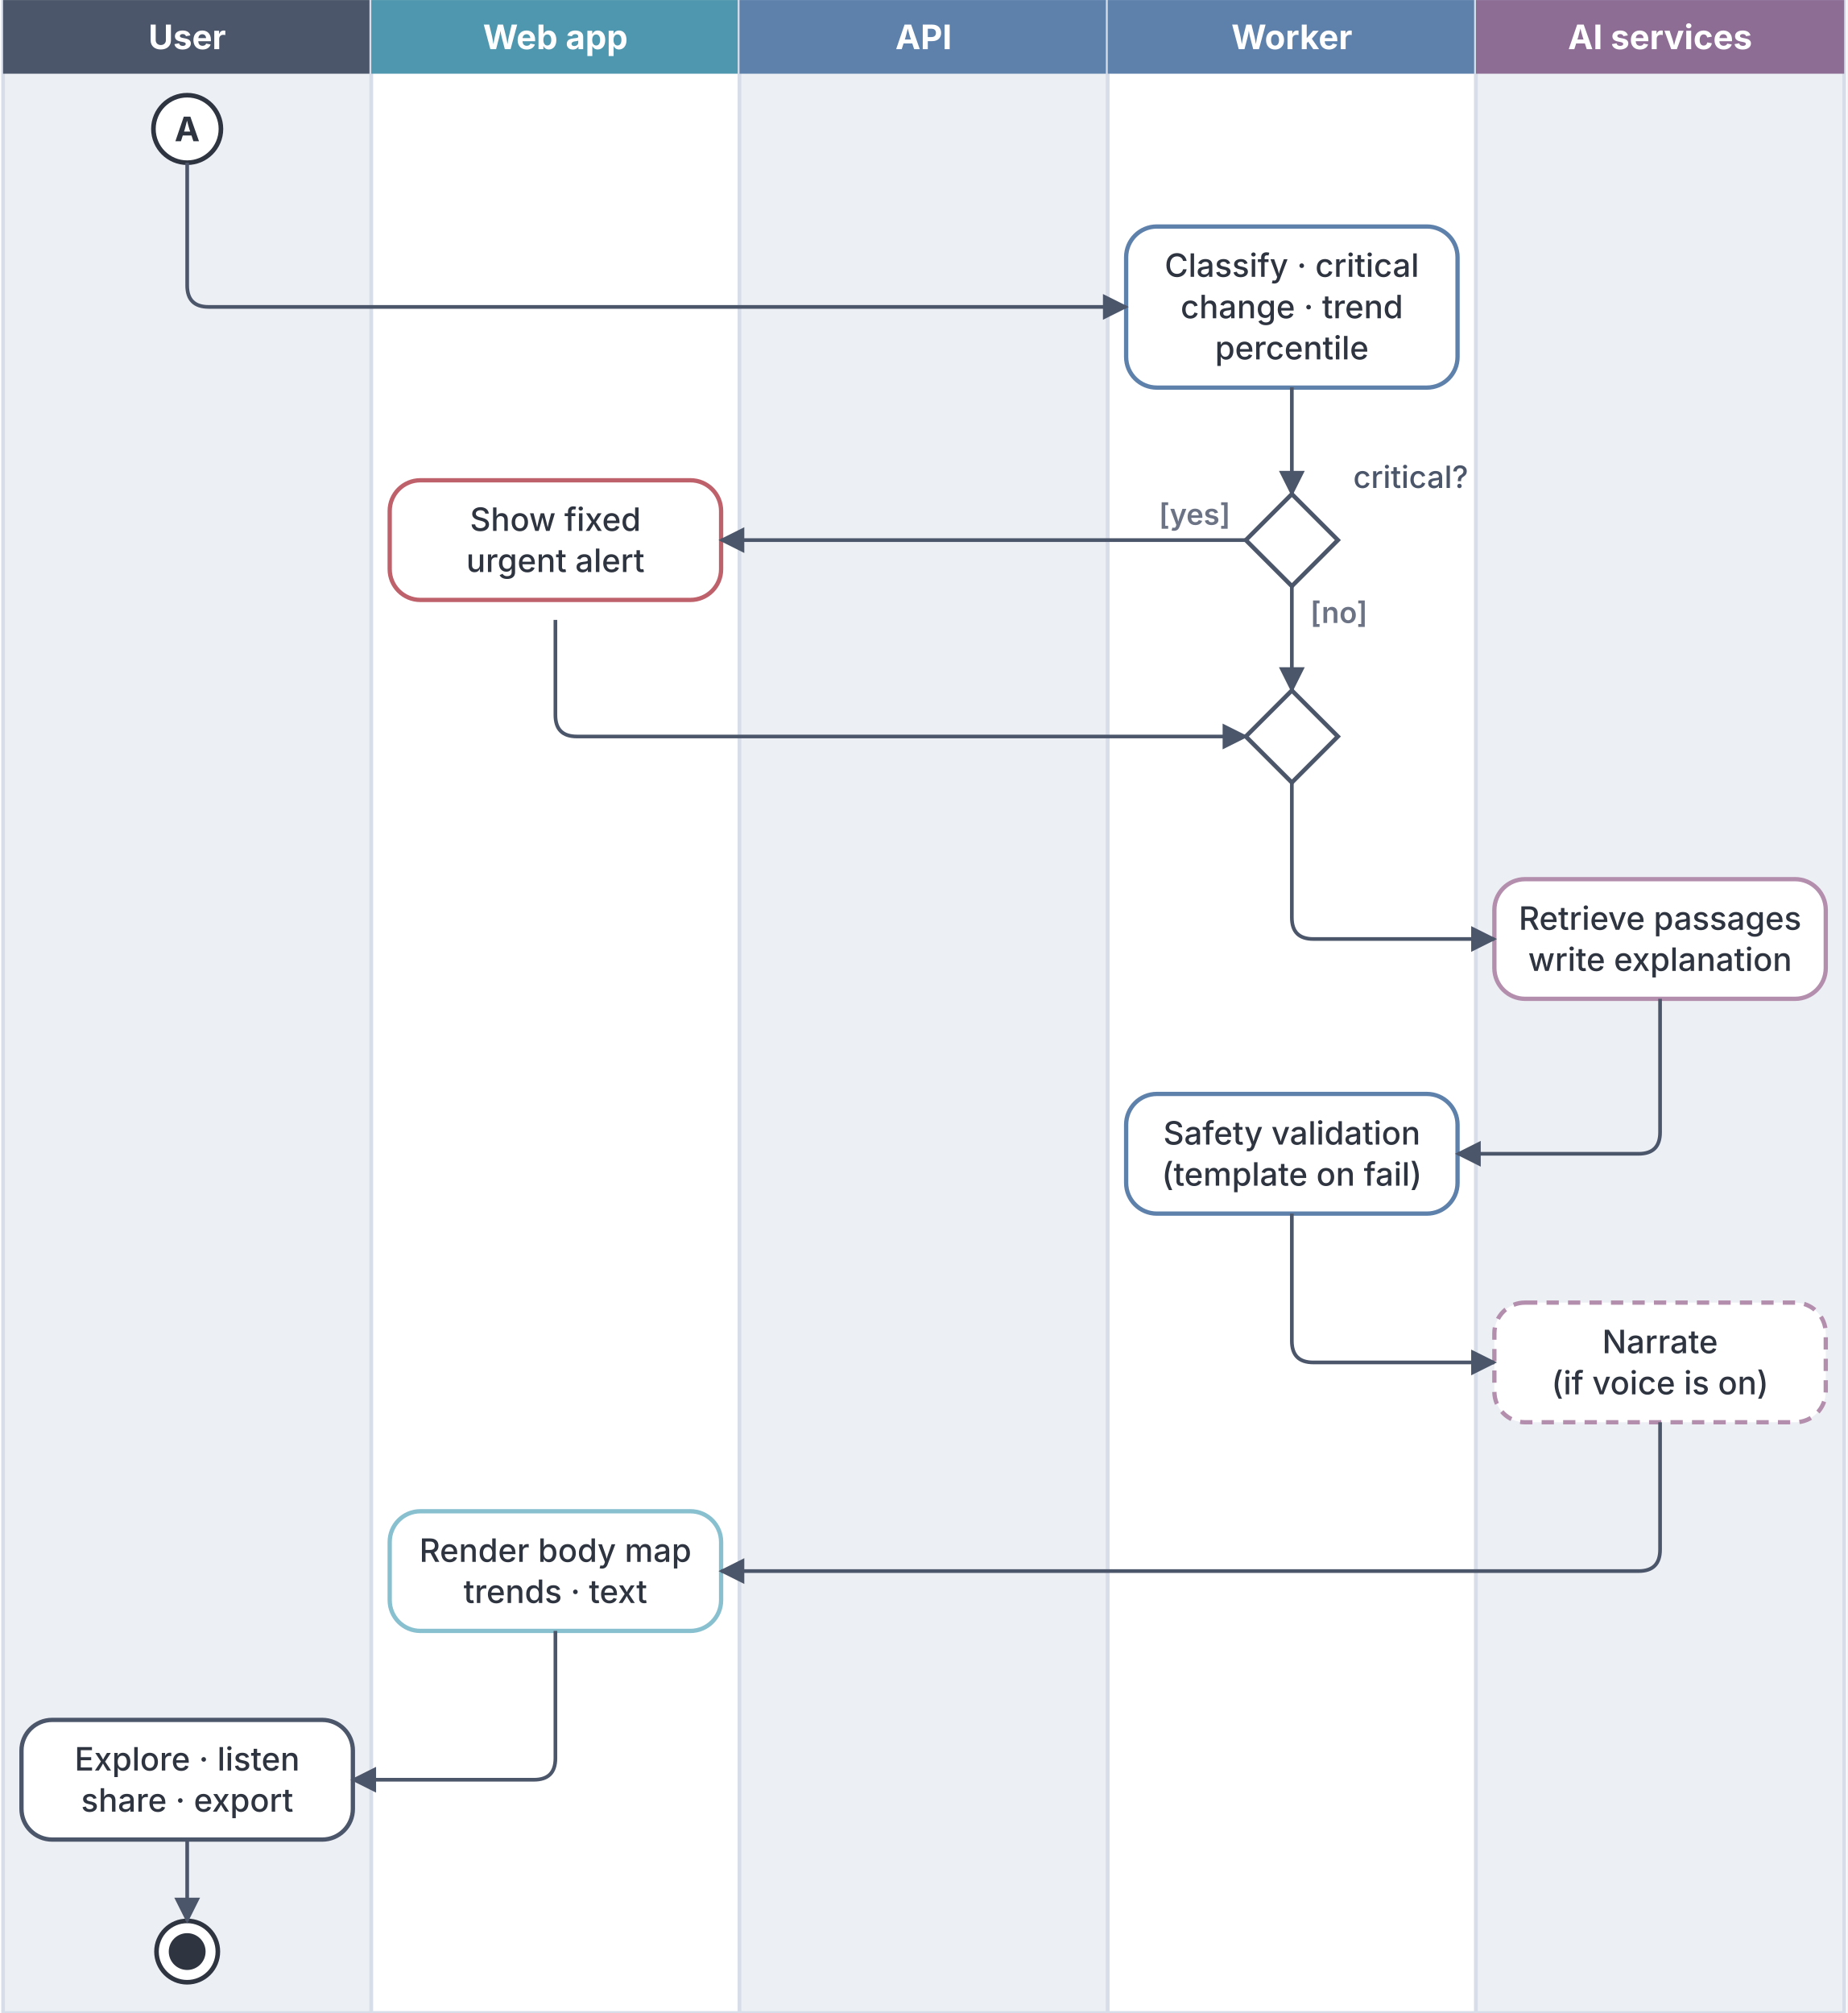
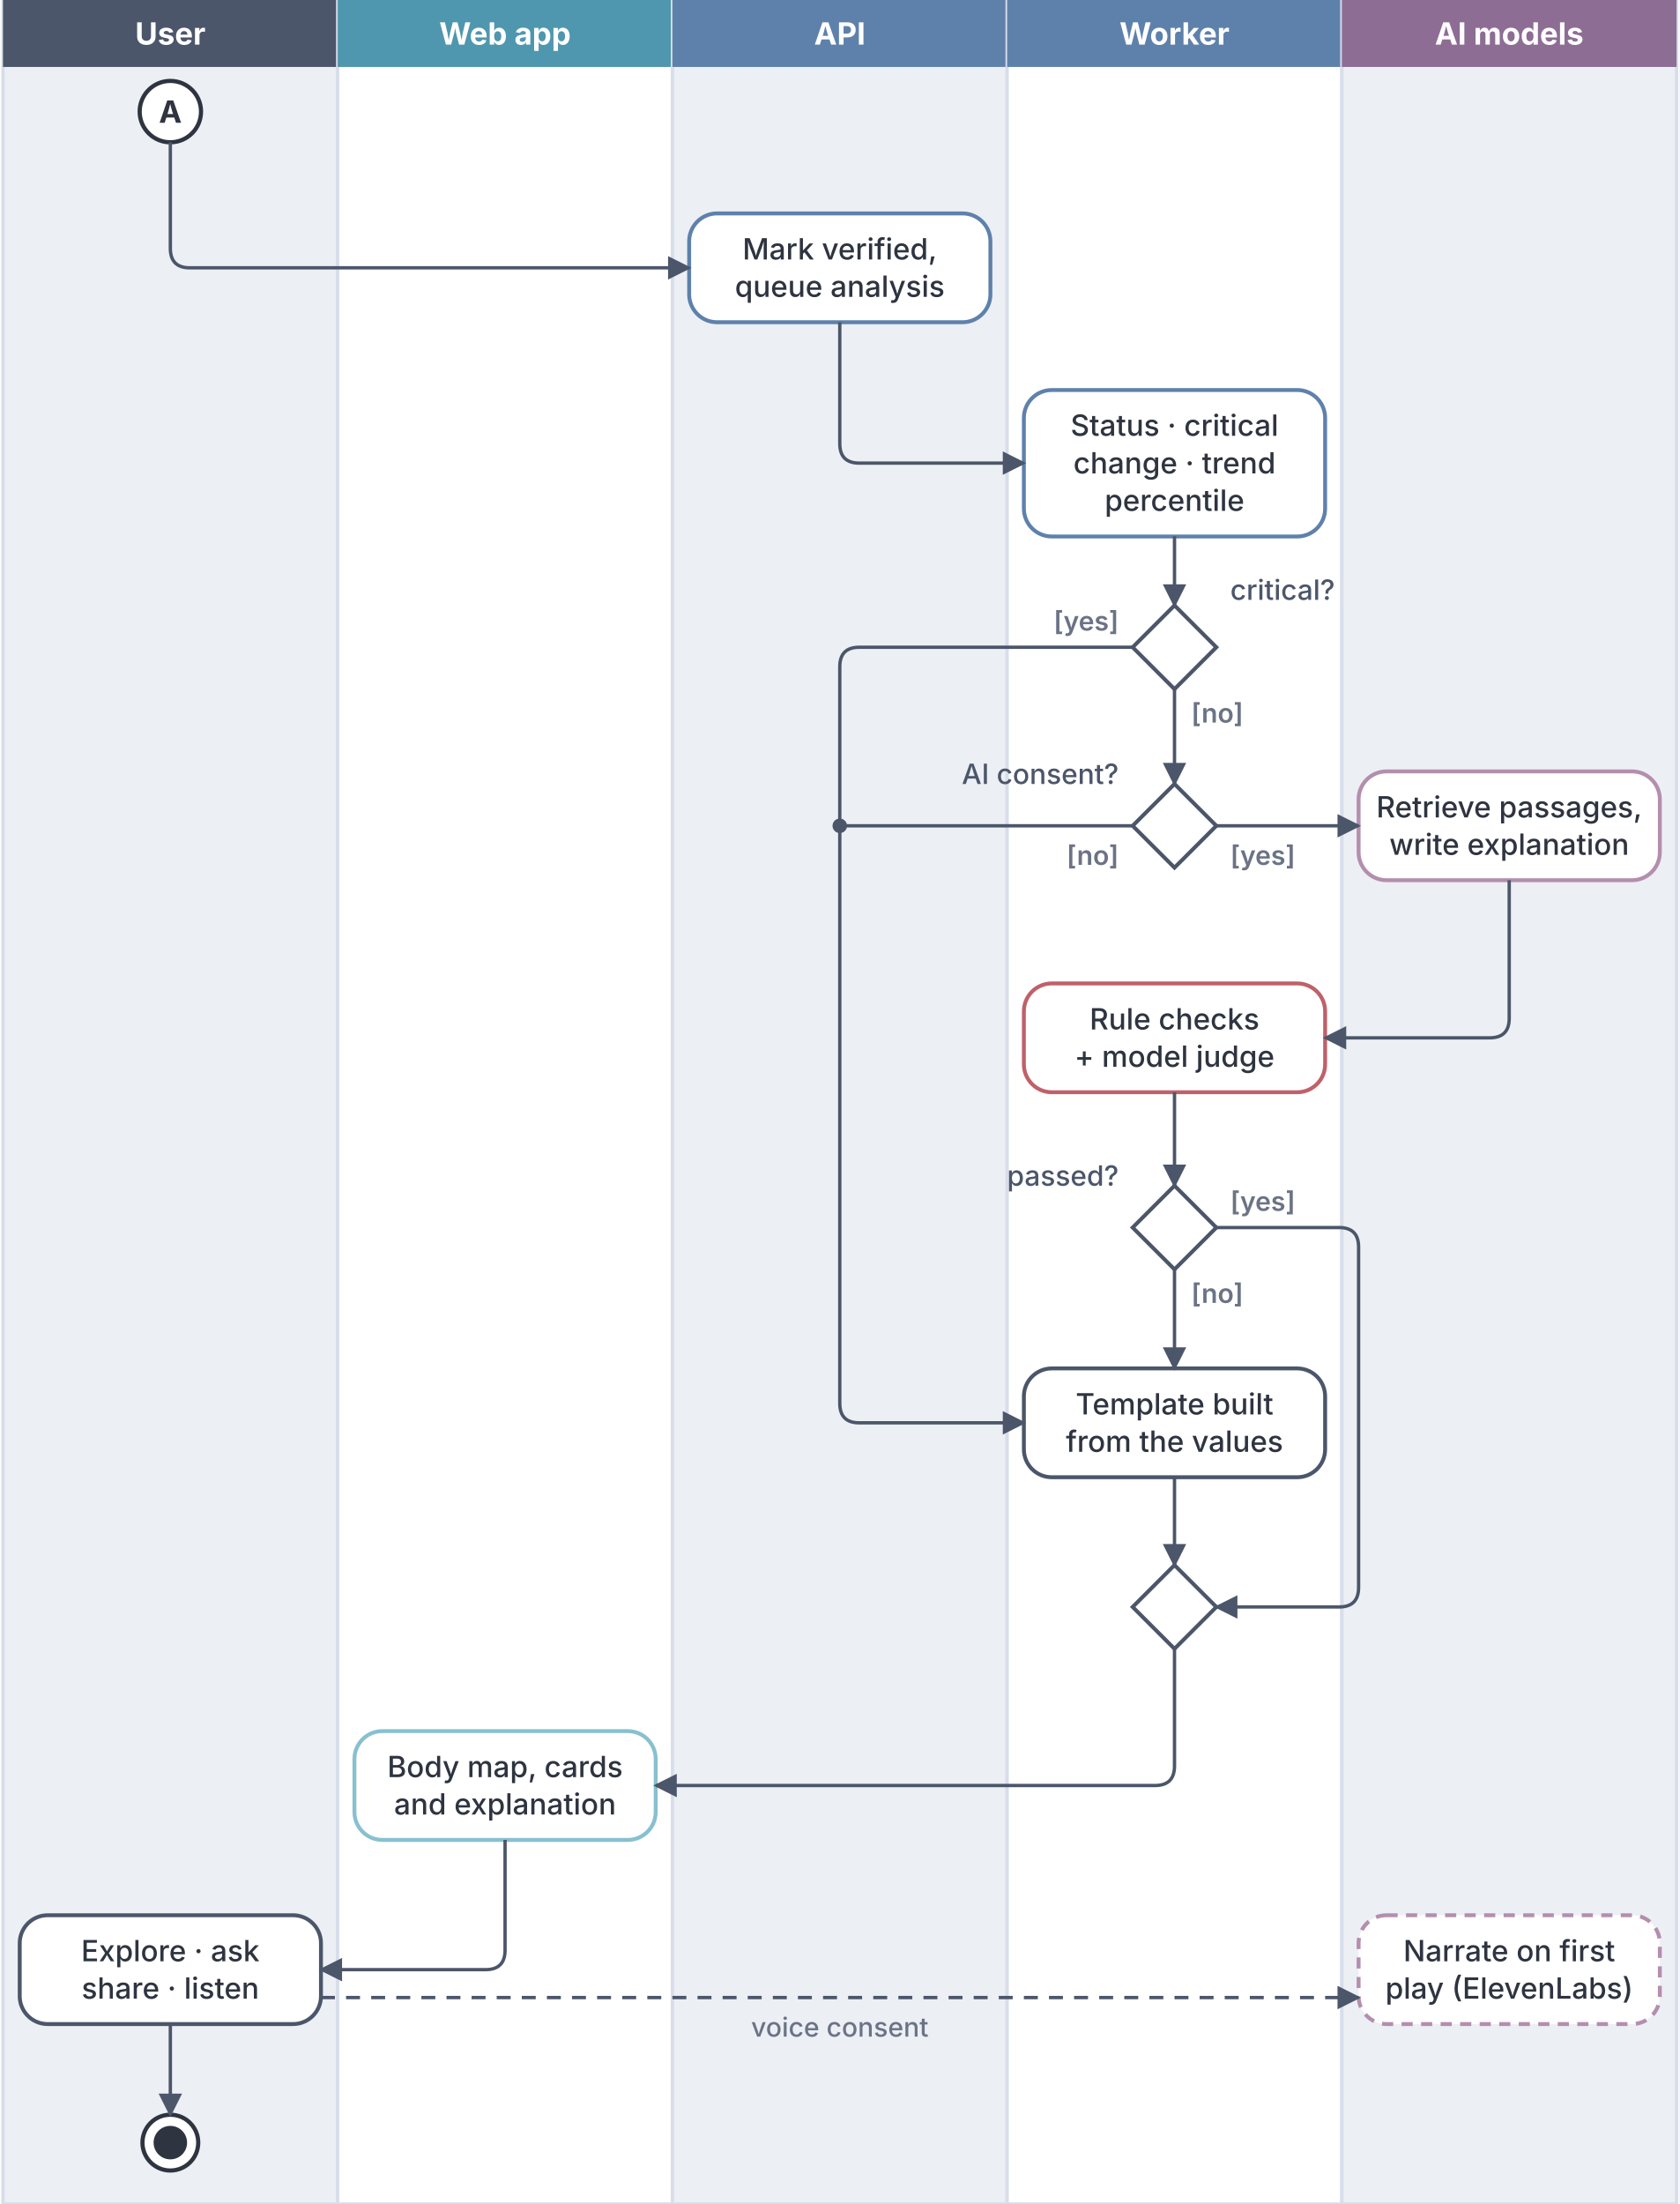
- <svg xmlns="http://www.w3.org/2000/svg" width="15.93cm" height="17.36cm" viewBox="0 0 602 656" role="img">
+ <svg xmlns="http://www.w3.org/2000/svg" width="15.93cm" height="20.90cm" viewBox="0 0 602 790" role="img">
  <defs>
    <marker id="m-arrow-4C566A" viewBox="0 0 10 10" refX="9" refY="5" markerWidth="7" markerHeight="7" orient="auto-start-reverse">
      <path d="M0,0 L10,5 L0,10 z" fill="#4C566A" />
    </marker>
  </defs>
  <g font-family="Inter, 'Segoe UI', 'Helvetica Neue', Helvetica, Arial, sans-serif">
-     <rect width="602" height="656" fill="#FFFFFF" />
-     <rect x="1.0" y="0.0" width="120.0" height="656.0" rx="0" fill="#ECEFF4" stroke="#D8DEE9" stroke-width="1.2" />
+     <rect width="602" height="790" fill="#FFFFFF" />
+     <rect x="1.0" y="0.0" width="120.0" height="790.0" rx="0" fill="#ECEFF4" stroke="#D8DEE9" stroke-width="1.2" />
    <rect x="1.0" y="0.0" width="120.0" height="24.0" rx="0" fill="#4C566A" stroke="none" stroke-width="1.2" />
    <text x="61.0" y="16.0" font-size="11" font-weight="700" fill="#FFFFFF" text-anchor="middle">User</text>
-     <rect x="121.0" y="0.0" width="120.0" height="656.0" rx="0" fill="#FFFFFF" stroke="#D8DEE9" stroke-width="1.2" />
+     <rect x="121.0" y="0.0" width="120.0" height="790.0" rx="0" fill="#FFFFFF" stroke="#D8DEE9" stroke-width="1.2" />
    <rect x="121.0" y="0.0" width="120.0" height="24.0" rx="0" fill="#4F97AE" stroke="none" stroke-width="1.2" />
    <text x="181.0" y="16.0" font-size="11" font-weight="700" fill="#FFFFFF" text-anchor="middle">Web app</text>
-     <rect x="241.0" y="0.0" width="120.0" height="656.0" rx="0" fill="#ECEFF4" stroke="#D8DEE9" stroke-width="1.2" />
+     <rect x="241.0" y="0.0" width="120.0" height="790.0" rx="0" fill="#ECEFF4" stroke="#D8DEE9" stroke-width="1.2" />
    <rect x="241.0" y="0.0" width="120.0" height="24.0" rx="0" fill="#5E81AC" stroke="none" stroke-width="1.2" />
    <text x="301.0" y="16.0" font-size="11" font-weight="700" fill="#FFFFFF" text-anchor="middle">API</text>
-     <rect x="361.0" y="0.0" width="120.0" height="656.0" rx="0" fill="#FFFFFF" stroke="#D8DEE9" stroke-width="1.2" />
+     <rect x="361.0" y="0.0" width="120.0" height="790.0" rx="0" fill="#FFFFFF" stroke="#D8DEE9" stroke-width="1.2" />
    <rect x="361.0" y="0.0" width="120.0" height="24.0" rx="0" fill="#5E81AC" stroke="none" stroke-width="1.2" />
    <text x="421.0" y="16.0" font-size="11" font-weight="700" fill="#FFFFFF" text-anchor="middle">Worker</text>
-     <rect x="481.0" y="0.0" width="120.0" height="656.0" rx="0" fill="#ECEFF4" stroke="#D8DEE9" stroke-width="1.2" />
+     <rect x="481.0" y="0.0" width="120.0" height="790.0" rx="0" fill="#ECEFF4" stroke="#D8DEE9" stroke-width="1.2" />
    <rect x="481.0" y="0.0" width="120.0" height="24.0" rx="0" fill="#8E6D95" stroke="none" stroke-width="1.2" />
-     <text x="541.0" y="16.0" font-size="11" font-weight="700" fill="#FFFFFF" text-anchor="middle">AI services</text>
-     <circle cx="61.0" cy="42.0" r="11" fill="#FFFFFF" stroke="#2E3440" stroke-width="1.5" />
-     <text x="61.0" y="46.0" font-size="11" font-weight="700" fill="#2E3440" text-anchor="middle">A</text>
-     <rect x="367.0" y="73.8" width="108.0" height="52.5" rx="10" fill="#FFFFFF" stroke="#5E81AC" stroke-width="1.4" />
-     <text x="421.0" y="90.2" font-size="10.5" font-weight="500" fill="#2E3440" text-anchor="middle">Classify · critical</text>
-     <text x="421.0" y="103.7" font-size="10.5" font-weight="500" fill="#2E3440" text-anchor="middle">change · trend</text>
-     <text x="421.0" y="117.1" font-size="10.5" font-weight="500" fill="#2E3440" text-anchor="middle">percentile</text>
-     <path d="M421.0,161 L436.0,176 L421.0,191 L406.0,176 z" fill="#FFFFFF" stroke="#4C566A" stroke-width="1.4" />
-     <text x="441.0" y="159.0" font-size="10" font-weight="500" fill="#4C566A" text-anchor="start">critical?</text>
-     <rect x="127.0" y="156.5" width="108.0" height="39.0" rx="10" fill="#FFFFFF" stroke="#BF616A" stroke-width="1.4" />
-     <text x="181.0" y="173.0" font-size="10.5" font-weight="500" fill="#2E3440" text-anchor="middle">Show fixed</text>
-     <text x="181.0" y="186.4" font-size="10.5" font-weight="500" fill="#2E3440" text-anchor="middle">urgent alert</text>
-     <path d="M421.0,225 L436.0,240 L421.0,255 L406.0,240 z" fill="#FFFFFF" stroke="#4C566A" stroke-width="1.4" />
-     <rect x="487.0" y="286.5" width="108.0" height="39.0" rx="10" fill="#FFFFFF" stroke="#B48EAD" stroke-width="1.4" />
-     <text x="541.0" y="303.0" font-size="10.5" font-weight="500" fill="#2E3440" text-anchor="middle">Retrieve passages</text>
-     <text x="541.0" y="316.4" font-size="10.5" font-weight="500" fill="#2E3440" text-anchor="middle">write explanation</text>
-     <rect x="367.0" y="356.5" width="108.0" height="39.0" rx="10" fill="#FFFFFF" stroke="#5E81AC" stroke-width="1.4" />
-     <text x="421.0" y="373.0" font-size="10.5" font-weight="500" fill="#2E3440" text-anchor="middle">Safety validation</text>
-     <text x="421.0" y="386.4" font-size="10.5" font-weight="500" fill="#2E3440" text-anchor="middle">(template on fail)</text>
-     <rect x="487.0" y="424.5" width="108.0" height="39.0" rx="10" fill="#FFFFFF" stroke="#B48EAD" stroke-width="1.4" stroke-dasharray="4 3" />
-     <text x="541.0" y="441.0" font-size="10.5" font-weight="500" fill="#2E3440" text-anchor="middle">Narrate</text>
-     <text x="541.0" y="454.4" font-size="10.5" font-weight="500" fill="#2E3440" text-anchor="middle">(if voice is on)</text>
-     <rect x="127.0" y="492.5" width="108.0" height="39.0" rx="10" fill="#FFFFFF" stroke="#88C0D0" stroke-width="1.4" />
-     <text x="181.0" y="509.0" font-size="10.5" font-weight="500" fill="#2E3440" text-anchor="middle">Render body map</text>
-     <text x="181.0" y="522.4" font-size="10.5" font-weight="500" fill="#2E3440" text-anchor="middle">trends · text</text>
-     <rect x="7.0" y="560.5" width="108.0" height="39.0" rx="10" fill="#FFFFFF" stroke="#4C566A" stroke-width="1.4" />
-     <text x="61.0" y="577.0" font-size="10.5" font-weight="500" fill="#2E3440" text-anchor="middle">Explore · listen</text>
-     <text x="61.0" y="590.4" font-size="10.5" font-weight="500" fill="#2E3440" text-anchor="middle">share · export</text>
-     <circle cx="61.0" cy="636.0" r="10" fill="#FFFFFF" stroke="#2E3440" stroke-width="1.5" />
-     <circle cx="61.0" cy="636.0" r="6" fill="#2E3440" stroke="none" stroke-width="1" />
-     <path d="M61.0,53.0 L61.0,93.0 Q61.0,100.0 68.0,100.0 L367.0,100.0" fill="none" stroke="#4C566A" stroke-width="1.2" stroke-linejoin="round" marker-end="url(#m-arrow-4C566A)" />
-     <path d="M421.0,126.2 L421.0,161.0" fill="none" stroke="#4C566A" stroke-width="1.2" stroke-linejoin="round" marker-end="url(#m-arrow-4C566A)" />
-     <path d="M421.0,191.0 L421.0,225.0" fill="none" stroke="#4C566A" stroke-width="1.2" stroke-linejoin="round" marker-end="url(#m-arrow-4C566A)" />
-     <text x="427.0" y="203.0" font-size="9.5" font-weight="600" fill="#6B7385" text-anchor="start">[no]</text>
-     <path d="M421.0,255.0 L421.0,299.0 Q421.0,306.0 428.0,306.0 L487.0,306.0" fill="none" stroke="#4C566A" stroke-width="1.2" stroke-linejoin="round" marker-end="url(#m-arrow-4C566A)" />
-     <path d="M541.0,325.5 L541.0,369.0 Q541.0,376.0 534.0,376.0 L475.0,376.0" fill="none" stroke="#4C566A" stroke-width="1.2" stroke-linejoin="round" marker-end="url(#m-arrow-4C566A)" />
-     <path d="M421.0,395.5 L421.0,437.0 Q421.0,444.0 428.0,444.0 L487.0,444.0" fill="none" stroke="#4C566A" stroke-width="1.2" stroke-linejoin="round" marker-end="url(#m-arrow-4C566A)" />
-     <path d="M541.0,463.5 L541.0,505.0 Q541.0,512.0 534.0,512.0 L235.0,512.0" fill="none" stroke="#4C566A" stroke-width="1.2" stroke-linejoin="round" marker-end="url(#m-arrow-4C566A)" />
-     <path d="M181.0,531.5 L181.0,573.0 Q181.0,580.0 174.0,580.0 L115.0,580.0" fill="none" stroke="#4C566A" stroke-width="1.2" stroke-linejoin="round" marker-end="url(#m-arrow-4C566A)" />
-     <path d="M61.0,599.5 L61.0,626.0" fill="none" stroke="#4C566A" stroke-width="1.2" stroke-linejoin="round" marker-end="url(#m-arrow-4C566A)" />
-     <path d="M406.0,176.0 L235.0,176.0" fill="none" stroke="#4C566A" stroke-width="1.2" stroke-linejoin="round" marker-end="url(#m-arrow-4C566A)" />
-     <text x="401.0" y="171.0" font-size="9.5" font-weight="600" fill="#6B7385" text-anchor="end">[yes]</text>
-     <path d="M181.0,202.0 L181.0,233.0 Q181.0,240.0 188.0,240.0 L406.0,240.0" fill="none" stroke="#4C566A" stroke-width="1.2" stroke-linejoin="round" marker-end="url(#m-arrow-4C566A)" />
+     <text x="541.0" y="16.0" font-size="11" font-weight="700" fill="#FFFFFF" text-anchor="middle">AI models</text>
+     <circle cx="61.0" cy="40.0" r="11" fill="#FFFFFF" stroke="#2E3440" stroke-width="1.5" />
+     <text x="61.0" y="44.0" font-size="11" font-weight="700" fill="#2E3440" text-anchor="middle">A</text>
+     <rect x="247.0" y="76.5" width="108.0" height="39.0" rx="10" fill="#FFFFFF" stroke="#5E81AC" stroke-width="1.4" />
+     <text x="301.0" y="93.0" font-size="10.5" font-weight="500" fill="#2E3440" text-anchor="middle">Mark verified,</text>
+     <text x="301.0" y="106.4" font-size="10.5" font-weight="500" fill="#2E3440" text-anchor="middle">queue analysis</text>
+     <rect x="367.0" y="139.8" width="108.0" height="52.5" rx="10" fill="#FFFFFF" stroke="#5E81AC" stroke-width="1.4" />
+     <text x="421.0" y="156.2" font-size="10.5" font-weight="500" fill="#2E3440" text-anchor="middle">Status · critical</text>
+     <text x="421.0" y="169.7" font-size="10.5" font-weight="500" fill="#2E3440" text-anchor="middle">change · trend</text>
+     <text x="421.0" y="183.1" font-size="10.5" font-weight="500" fill="#2E3440" text-anchor="middle">percentile</text>
+     <path d="M421.0,217 L436.0,232 L421.0,247 L406.0,232 z" fill="#FFFFFF" stroke="#4C566A" stroke-width="1.4" />
+     <text x="441.0" y="215.0" font-size="10" font-weight="500" fill="#4C566A" text-anchor="start">critical?</text>
+     <path d="M421.0,281 L436.0,296 L421.0,311 L406.0,296 z" fill="#FFFFFF" stroke="#4C566A" stroke-width="1.4" />
+     <rect x="487.0" y="276.5" width="108.0" height="39.0" rx="10" fill="#FFFFFF" stroke="#B48EAD" stroke-width="1.4" />
+     <text x="541.0" y="293.0" font-size="10.5" font-weight="500" fill="#2E3440" text-anchor="middle">Retrieve passages,</text>
+     <text x="541.0" y="306.4" font-size="10.5" font-weight="500" fill="#2E3440" text-anchor="middle">write explanation</text>
+     <rect x="367.0" y="352.5" width="108.0" height="39.0" rx="10" fill="#FFFFFF" stroke="#BF616A" stroke-width="1.4" />
+     <text x="421.0" y="369.0" font-size="10.5" font-weight="500" fill="#2E3440" text-anchor="middle">Rule checks</text>
+     <text x="421.0" y="382.4" font-size="10.5" font-weight="500" fill="#2E3440" text-anchor="middle">+ model judge</text>
+     <path d="M421.0,425 L436.0,440 L421.0,455 L406.0,440 z" fill="#FFFFFF" stroke="#4C566A" stroke-width="1.4" />
+     <rect x="367.0" y="490.5" width="108.0" height="39.0" rx="10" fill="#FFFFFF" stroke="#4C566A" stroke-width="1.4" />
+     <text x="421.0" y="507.0" font-size="10.5" font-weight="500" fill="#2E3440" text-anchor="middle">Template built</text>
+     <text x="421.0" y="520.4" font-size="10.5" font-weight="500" fill="#2E3440" text-anchor="middle">from the values</text>
+     <path d="M421.0,561 L436.0,576 L421.0,591 L406.0,576 z" fill="#FFFFFF" stroke="#4C566A" stroke-width="1.4" />
+     <rect x="127.0" y="620.5" width="108.0" height="39.0" rx="10" fill="#FFFFFF" stroke="#88C0D0" stroke-width="1.4" />
+     <text x="181.0" y="637.0" font-size="10.5" font-weight="500" fill="#2E3440" text-anchor="middle">Body map, cards</text>
+     <text x="181.0" y="650.4" font-size="10.5" font-weight="500" fill="#2E3440" text-anchor="middle">and explanation</text>
+     <rect x="7.0" y="686.5" width="108.0" height="39.0" rx="10" fill="#FFFFFF" stroke="#4C566A" stroke-width="1.4" />
+     <text x="61.0" y="703.0" font-size="10.5" font-weight="500" fill="#2E3440" text-anchor="middle">Explore · ask</text>
+     <text x="61.0" y="716.4" font-size="10.5" font-weight="500" fill="#2E3440" text-anchor="middle">share · listen</text>
+     <rect x="487.0" y="686.5" width="108.0" height="39.0" rx="10" fill="#FFFFFF" stroke="#B48EAD" stroke-width="1.4" stroke-dasharray="4 3" />
+     <text x="541.0" y="703.0" font-size="10.5" font-weight="500" fill="#2E3440" text-anchor="middle">Narrate on first</text>
+     <text x="541.0" y="716.4" font-size="10.5" font-weight="500" fill="#2E3440" text-anchor="middle">play (ElevenLabs)</text>
+     <circle cx="61.0" cy="768.0" r="10" fill="#FFFFFF" stroke="#2E3440" stroke-width="1.5" />
+     <circle cx="61.0" cy="768.0" r="6" fill="#2E3440" stroke="none" stroke-width="1" />
+     <path d="M61.0,51.0 L61.0,89.0 Q61.0,96.0 68.0,96.0 L247.0,96.0" fill="none" stroke="#4C566A" stroke-width="1.2" stroke-linejoin="round" marker-end="url(#m-arrow-4C566A)" />
+     <path d="M301.0,115.5 L301.0,159.0 Q301.0,166.0 308.0,166.0 L367.0,166.0" fill="none" stroke="#4C566A" stroke-width="1.2" stroke-linejoin="round" marker-end="url(#m-arrow-4C566A)" />
+     <path d="M421.0,192.2 L421.0,217.0" fill="none" stroke="#4C566A" stroke-width="1.2" stroke-linejoin="round" marker-end="url(#m-arrow-4C566A)" />
+     <path d="M421.0,247.0 L421.0,281.0" fill="none" stroke="#4C566A" stroke-width="1.2" stroke-linejoin="round" marker-end="url(#m-arrow-4C566A)" />
+     <text x="427.0" y="259.0" font-size="9.5" font-weight="600" fill="#6B7385" text-anchor="start">[no]</text>
+     <path d="M541.0,315.5 L541.0,365.0 Q541.0,372.0 534.0,372.0 L475.0,372.0" fill="none" stroke="#4C566A" stroke-width="1.2" stroke-linejoin="round" marker-end="url(#m-arrow-4C566A)" />
+     <path d="M421.0,391.5 L421.0,425.0" fill="none" stroke="#4C566A" stroke-width="1.2" stroke-linejoin="round" marker-end="url(#m-arrow-4C566A)" />
+     <path d="M421.0,455.0 L421.0,490.5" fill="none" stroke="#4C566A" stroke-width="1.2" stroke-linejoin="round" marker-end="url(#m-arrow-4C566A)" />
+     <text x="427.0" y="467.0" font-size="9.5" font-weight="600" fill="#6B7385" text-anchor="start">[no]</text>
+     <path d="M421.0,529.5 L421.0,561.0" fill="none" stroke="#4C566A" stroke-width="1.2" stroke-linejoin="round" marker-end="url(#m-arrow-4C566A)" />
+     <path d="M421.0,591.0 L421.0,633.0 Q421.0,640.0 414.0,640.0 L235.0,640.0" fill="none" stroke="#4C566A" stroke-width="1.2" stroke-linejoin="round" marker-end="url(#m-arrow-4C566A)" />
+     <path d="M181.0,659.5 L181.0,699.0 Q181.0,706.0 174.0,706.0 L115.0,706.0" fill="none" stroke="#4C566A" stroke-width="1.2" stroke-linejoin="round" marker-end="url(#m-arrow-4C566A)" />
+     <path d="M61.0,725.5 L61.0,758.0" fill="none" stroke="#4C566A" stroke-width="1.2" stroke-linejoin="round" marker-end="url(#m-arrow-4C566A)" />
+     <path d="M406.0,232.0 L308.0,232.0 Q301.0,232.0 301.0,239.0 L301.0,503.0 Q301.0,510.0 308.0,510.0 L367.0,510.0" fill="none" stroke="#4C566A" stroke-width="1.2" stroke-linejoin="round" marker-end="url(#m-arrow-4C566A)" />
+     <text x="401.0" y="226.0" font-size="9.5" font-weight="600" fill="#6B7385" text-anchor="end">[yes]</text>
+     <text x="401.0" y="281.0" font-size="10" font-weight="500" fill="#4C566A" text-anchor="end">AI consent?</text>
+     <path d="M406.0,296.0 L301.0,296.0" fill="none" stroke="#4C566A" stroke-width="1.2" stroke-linejoin="round" />
+     <circle cx="301.0" cy="296.0" r="2.6" fill="#4C566A" stroke="none" stroke-width="1" />
+     <text x="401.0" y="310.0" font-size="9.5" font-weight="600" fill="#6B7385" text-anchor="end">[no]</text>
+     <path d="M436.0,296.0 L487.0,296.0" fill="none" stroke="#4C566A" stroke-width="1.2" stroke-linejoin="round" marker-end="url(#m-arrow-4C566A)" />
+     <text x="441.0" y="310.0" font-size="9.5" font-weight="600" fill="#6B7385" text-anchor="start">[yes]</text>
+     <text x="401.0" y="425.0" font-size="10" font-weight="500" fill="#4C566A" text-anchor="end">passed?</text>
+     <path d="M436.0,440.0 L480.0,440.0 Q487.0,440.0 487.0,447.0 L487.0,569.0 Q487.0,576.0 480.0,576.0 L436.0,576.0" fill="none" stroke="#4C566A" stroke-width="1.2" stroke-linejoin="round" marker-end="url(#m-arrow-4C566A)" />
+     <text x="441.0" y="434.0" font-size="9.5" font-weight="600" fill="#6B7385" text-anchor="start">[yes]</text>
+     <path d="M115.0,716.0 L487.0,716.0" fill="none" stroke="#4C566A" stroke-width="1.2" stroke-linejoin="round" stroke-dasharray="5 4" marker-end="url(#m-arrow-4C566A)" />
+     <text x="301.0" y="730.0" font-size="9.5" font-weight="500" fill="#6B7385" text-anchor="middle">voice consent</text>
  </g>
</svg>
